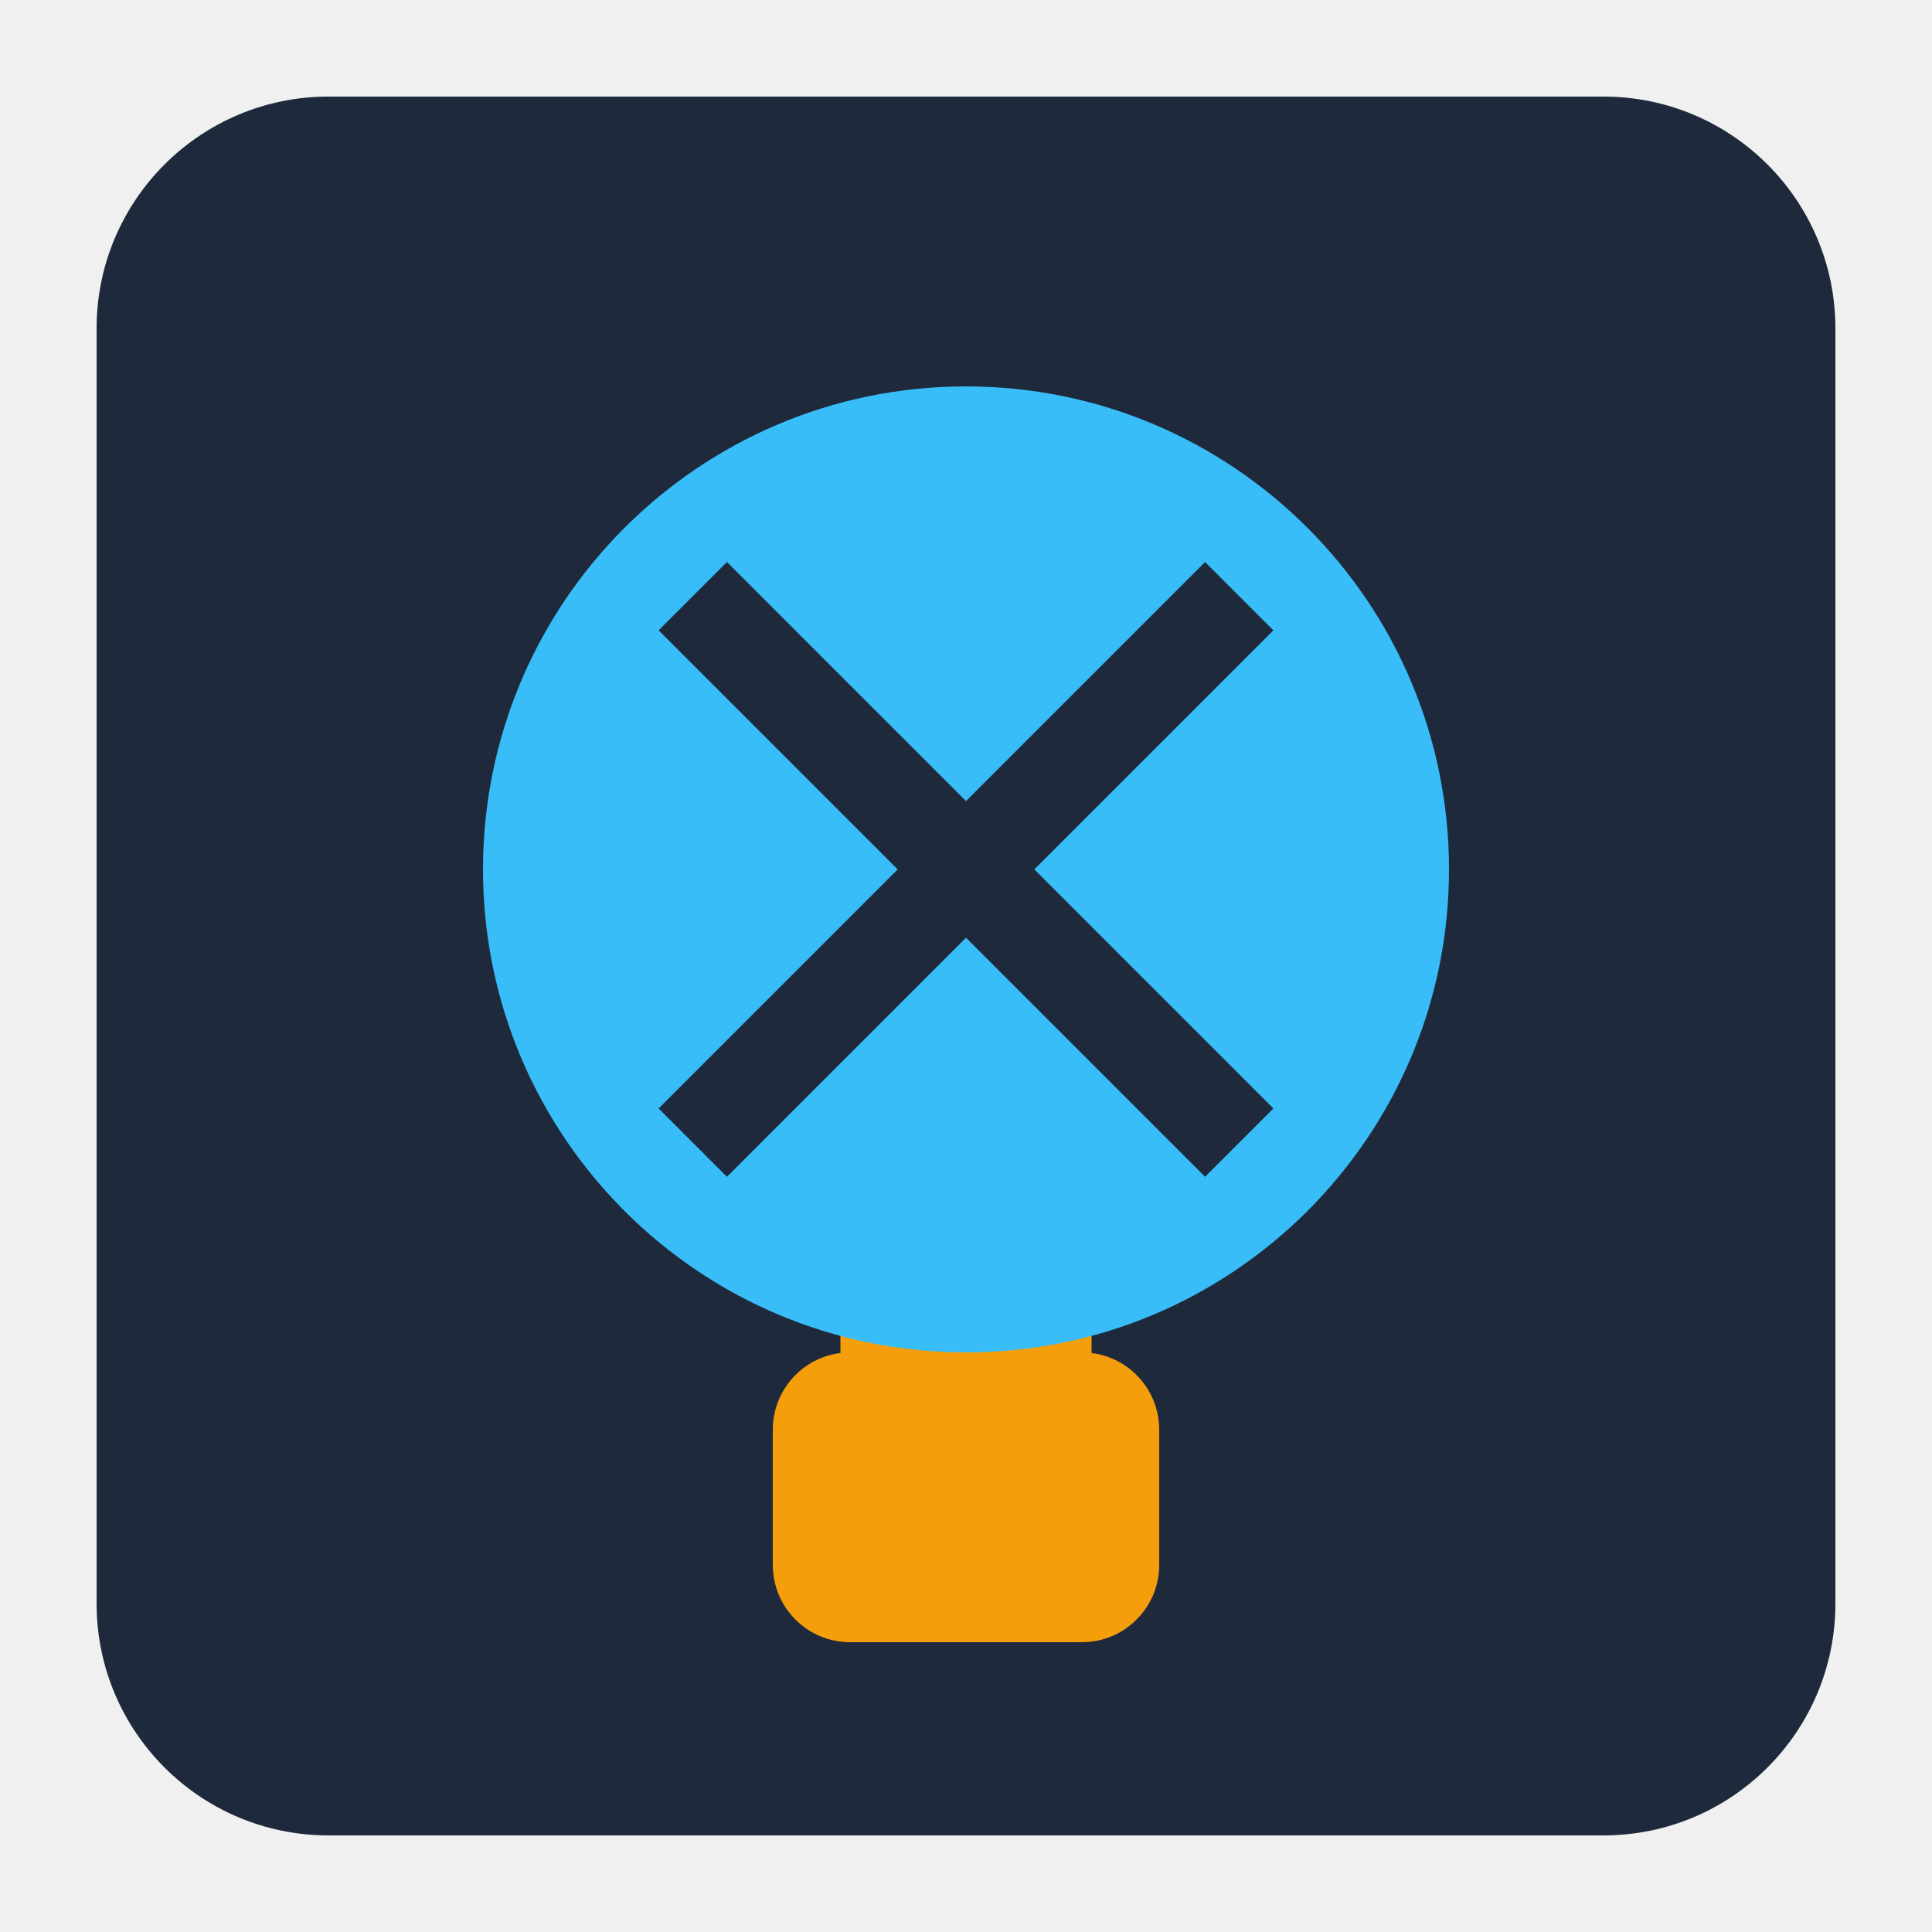
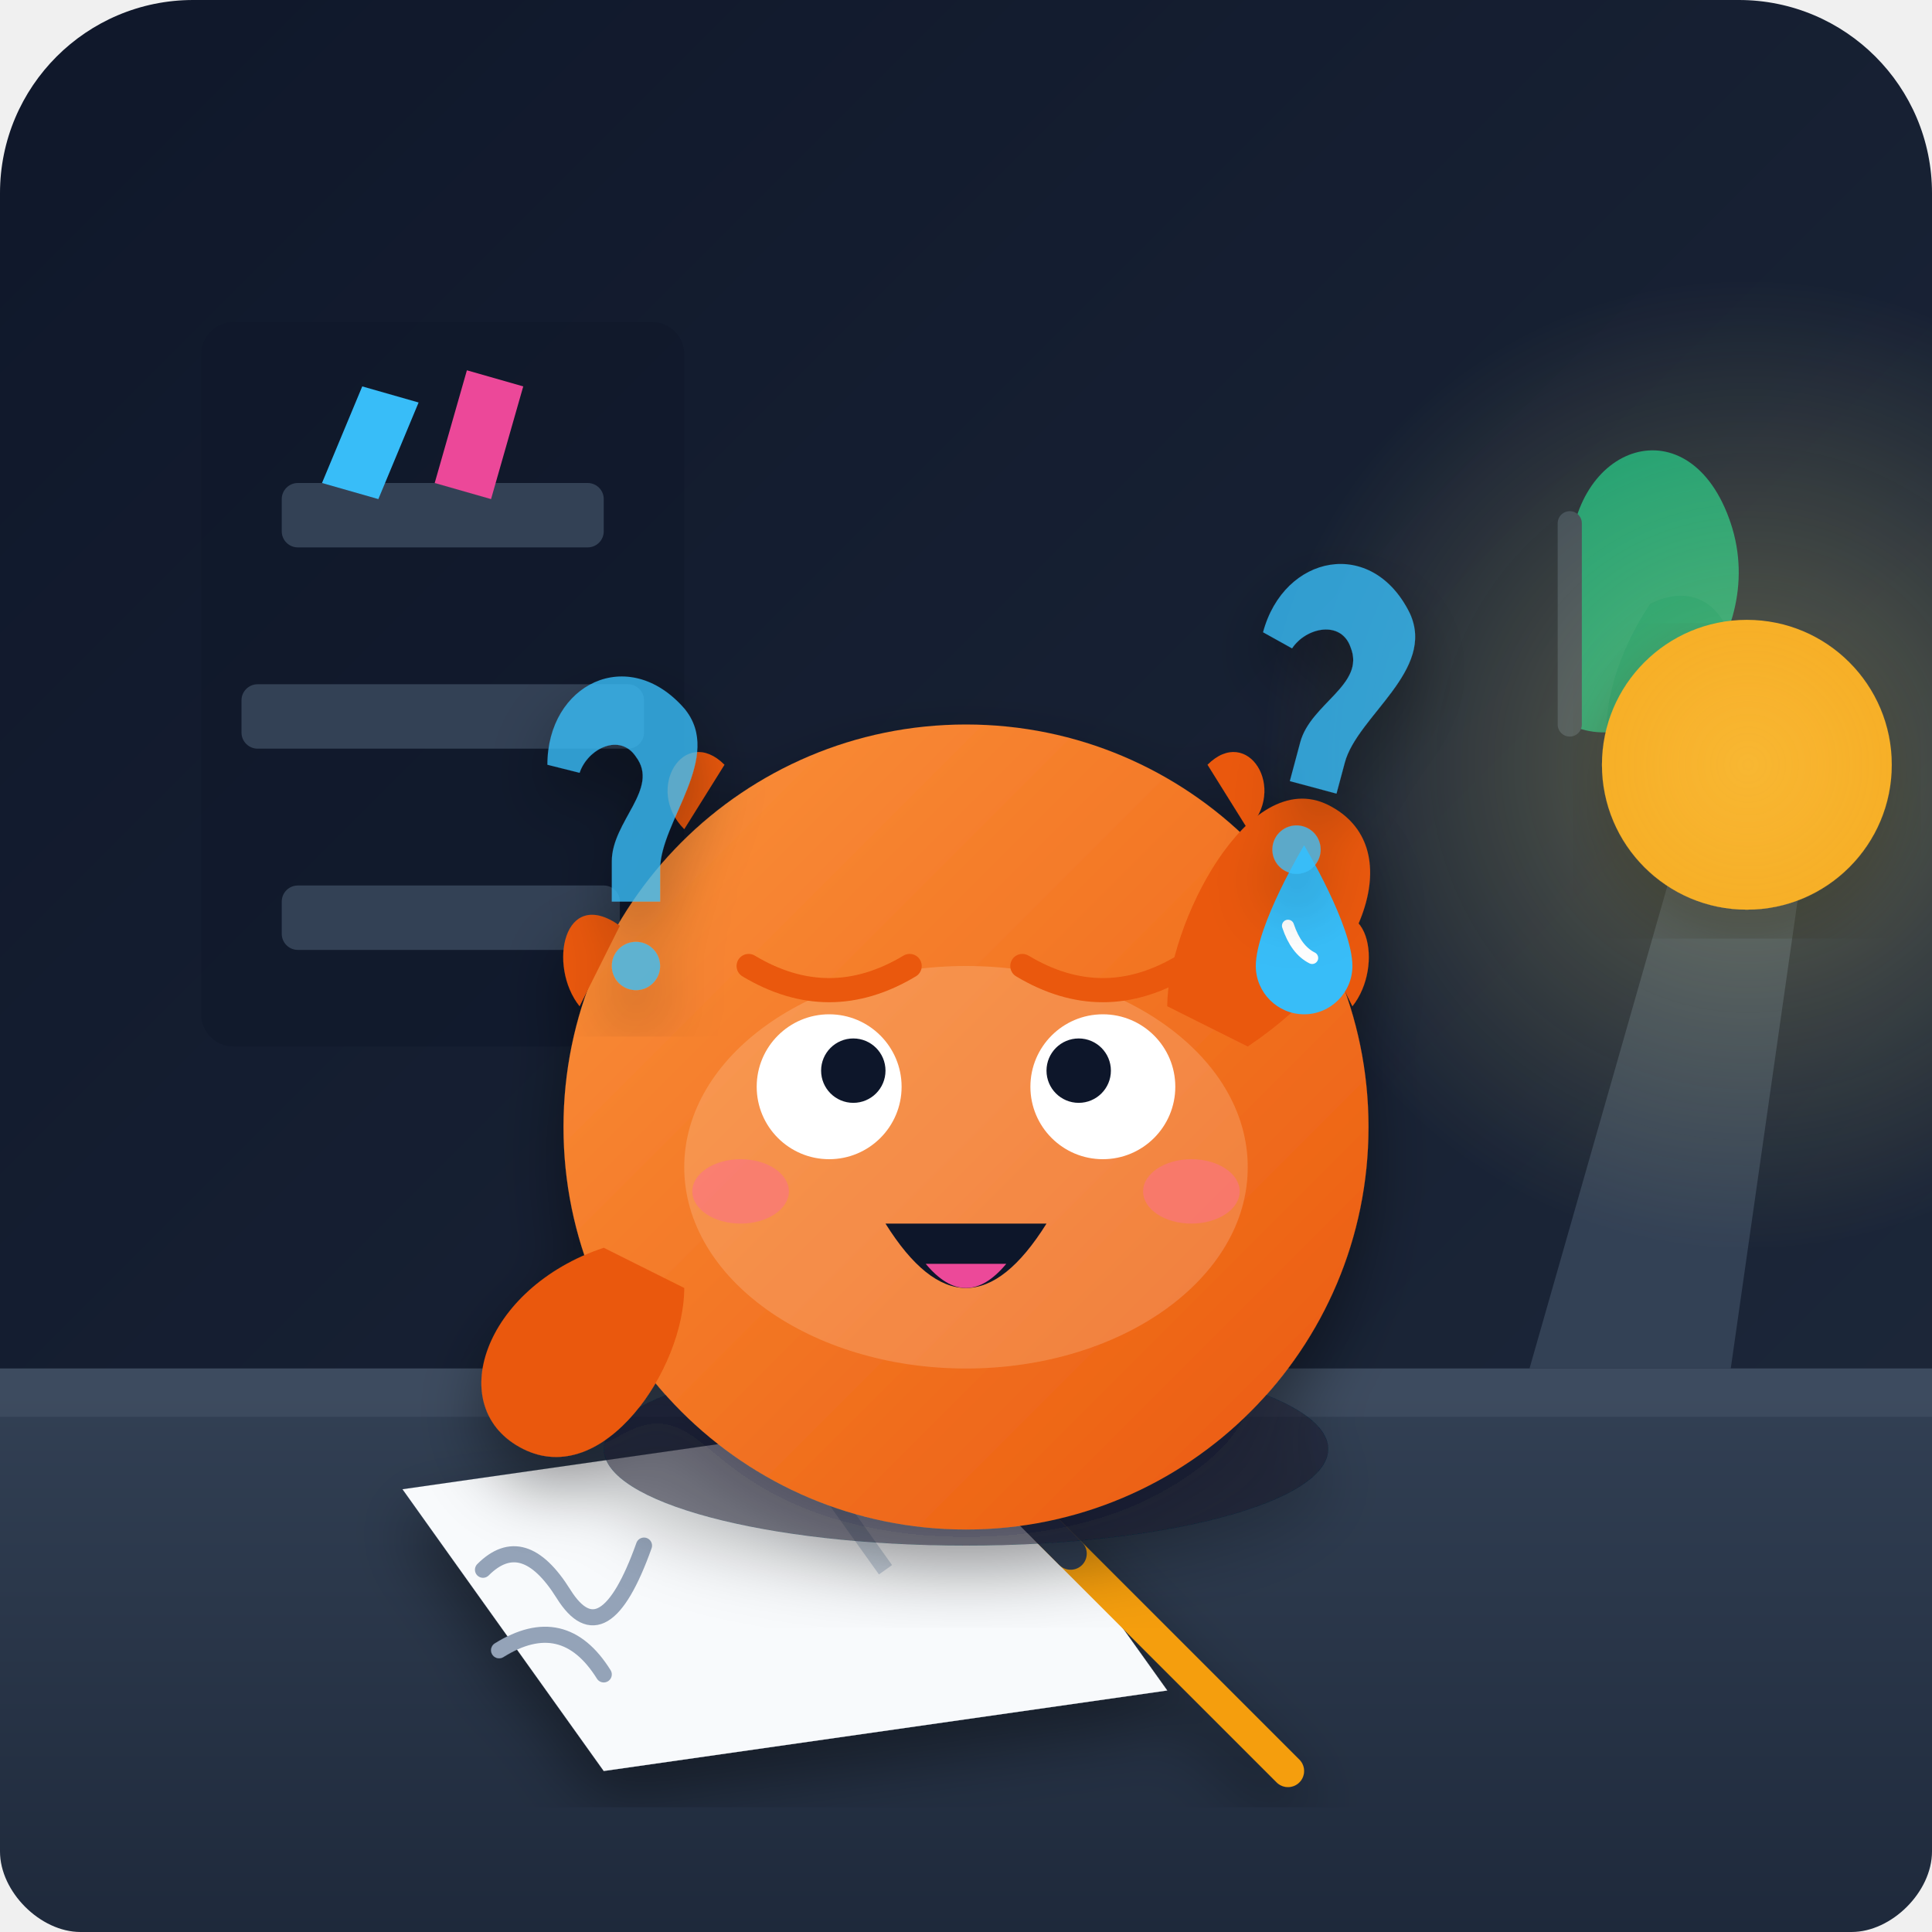
- <svg xmlns="http://www.w3.org/2000/svg" viewBox="0 0 200 200">
-   <rect x="10" y="10" width="180" height="180" rx="24" fill="#1e293b" />
-   <rect x="80" y="140" width="40" height="30" rx="8" fill="#f59e0b" />
-   <rect x="87" y="130" width="26" height="15" rx="4" fill="#f59e0b" />
-   <circle cx="100" cy="90" r="50" fill="#38bdf8" />
-   <rect x="60" y="85" width="80" height="10" transform="rotate(-45 100 90)" fill="#1e293b" />
-   <rect x="60" y="85" width="80" height="10" transform="rotate(45 100 90)" fill="#1e293b" />
+ <svg xmlns="http://www.w3.org/2000/svg" viewBox="0 0 240 240">
+   <defs>
+     <linearGradient id="bgGrad" x1="0%" y1="0%" x2="100%" y2="100%">
+       <stop offset="0%" stop-color="#0f172a" />
+       <stop offset="100%" stop-color="#1e293b" />
+     </linearGradient>
+     <linearGradient id="deskGrad" x1="0%" y1="0%" x2="0%" y2="100%">
+       <stop offset="0%" stop-color="#334155" />
+       <stop offset="100%" stop-color="#1e293b" />
+     </linearGradient>
+     <linearGradient id="furGrad" x1="0%" y1="0%" x2="100%" y2="100%">
+       <stop offset="0%" stop-color="#fb923c" />
+       <stop offset="100%" stop-color="#ea580c" />
+     </linearGradient>
+     <radialGradient id="lampGlow" cx="50%" cy="50%" r="50%">
+       <stop offset="0%" stop-color="#fef08a" stop-opacity="0.3" />
+       <stop offset="100%" stop-color="#fef08a" stop-opacity="0" />
+     </radialGradient>
+     <filter id="shadow" x="-10%" y="-10%" width="120%" height="120%">
+       <feDropShadow dx="0" dy="4" stdDeviation="4" flood-color="#000000" flood-opacity="0.4" />
+     </filter>
+   </defs>
+   <rect width="240" height="240" rx="24" fill="url(#bgGrad)" />
+   <rect x="25" y="40" width="60" height="90" rx="4" fill="#0f172a" opacity="0.6" />
+   <rect x="35" y="60" width="40" height="8" rx="2" fill="#334155" />
+   <rect x="30" y="85" width="50" height="8" rx="2" fill="#334155" />
+   <rect x="35" y="110" width="42" height="8" rx="2" fill="#334155" />
+   <path d="M40 60 L45 48 L52 50 L47 62 Z" fill="#38bdf8" />
+   <path d="M54 60 L58 46 L65 48 L61 62 Z" fill="#ec4899" />
+   <path d="M195 70 C195 55 210 50 215 65 C220 80 205 95 195 90 Z" fill="#10b981" opacity="0.8" />
+   <path d="M205 75 C215 70 220 85 210 95 C200 105 195 90 205 75 Z" fill="#059669" opacity="0.8" />
+   <path d="M195 90 L195 65" stroke="#334155" stroke-width="3" stroke-linecap="round" />
+   <path d="M0 170 L240 170 L240 230 C240 235 235 240 230 240 L10 240 C5 240 0 235 0 230 Z" fill="url(#deskGrad)" />
+   <rect x="0" y="170" width="240" height="6" fill="#475569" opacity="0.5" />
+   <path d="M190 170 L210 100 L225 100 L215 170 Z" fill="#334155" />
+   <circle cx="217" cy="95" r="18" fill="#f59e0b" filter="url(#shadow)" />
+   <circle cx="217" cy="95" r="60" fill="url(#lampGlow)" />
+   <g filter="url(#shadow)">
+     <path d="M50 185 L120 175 L145 210 L75 220 Z" fill="#f8fafc" />
+     <path d="M97.5 177.5 L110 195" stroke="#cbd5e1" stroke-width="2" />
+     <path d="M60 195 Q65 190 70 198 T80 192" fill="none" stroke="#94a3b8" stroke-width="2" stroke-linecap="round" />
+     <path d="M62 205 Q70 200 75 208" fill="none" stroke="#94a3b8" stroke-width="2" stroke-linecap="round" />
+     <path d="M130 190 L160 220" stroke="#f59e0b" stroke-width="4" stroke-linecap="round" />
+     <path d="M128 188 L133 193" stroke="#334155" stroke-width="4" stroke-linecap="round" />
+   </g>
+   <g filter="url(#shadow)">
+     <ellipse cx="120" cy="180" rx="45" ry="12" fill="#0f172a" opacity="0.5" />
+     <circle cx="120" cy="140" r="50" fill="url(#furGrad)" />
+     <path d="M72 125 C68 120 70 110 77 115 Z" fill="#ea580c" />
+     <path d="M168 125 C172 120 170 110 163 115 Z" fill="#ea580c" />
+     <path d="M150 95 C155 90 160 98 155 103 Z" fill="#ea580c" />
+     <path d="M90 95 C85 90 80 98 85 103 Z" fill="#ea580c" />
+     <path d="M75 155 C60 160 55 175 65 180 C75 185 85 170 85 160 Z" fill="#ea580c" />
+     <path d="M155 130 C170 120 175 105 165 100 C155 95 145 115 145 125 Z" fill="#ea580c" />
+     <ellipse cx="120" cy="145" rx="35" ry="25" fill="#ffedd5" opacity="0.2" />
+     <circle cx="103" cy="135" r="9" fill="#ffffff" />
+     <circle cx="106" cy="133" r="4" fill="#0f172a" />
+     <circle cx="137" cy="135" r="9" fill="#ffffff" />
+     <circle cx="134" cy="133" r="4" fill="#0f172a" />
+     <path d="M93 120 Q103 126 113 120" fill="none" stroke="#ea580c" stroke-width="3" stroke-linecap="round" />
+     <path d="M127 120 Q137 126 147 120" fill="none" stroke="#ea580c" stroke-width="3" stroke-linecap="round" />
+     <path d="M110 152 Q120 168 130 152 Z" fill="#0f172a" />
+     <path d="M115 157 Q120 163 125 157 Z" fill="#ec4899" />
+     <ellipse cx="92" cy="148" rx="6" ry="4" fill="#fb7185" opacity="0.6" />
+     <ellipse cx="148" cy="148" rx="6" ry="4" fill="#fb7185" opacity="0.6" />
+     <path d="M162 105 C162 105 168 115 168 120 C168 123.3 165.3 126 162 126 C158.7 126 156 123.3 156 120 C156 115 162 105 162 105 Z" fill="#38bdf8" />
+     <path d="M160 115 Q161 118 163 119" fill="none" stroke="#ffffff" stroke-width="1.5" stroke-linecap="round" />
+   </g>
+   <g fill="#38bdf8" opacity="0.8" filter="url(#shadow)">
+     <path d="M68 95 C68 85 78 80 85 88 C90 94 82 102 82 108 L82 112 L76 112 L76 107 C76 102 82 98 79 94 C77 91 73 93 72 96 Z" />
+     <circle cx="79" cy="120" r="3" />
+     <g transform="translate(145, 65) rotate(15)">
+       <path d="M15 10 C15 0 25 -5 32 3 C37 9 29 17 29 23 L29 27 L23 27 L23 22 C23 17 29 13 26 9 C24 6 20 8 19 11 Z" />
+       <circle cx="26" cy="35" r="3" />
+     </g>
+   </g>
</svg>
